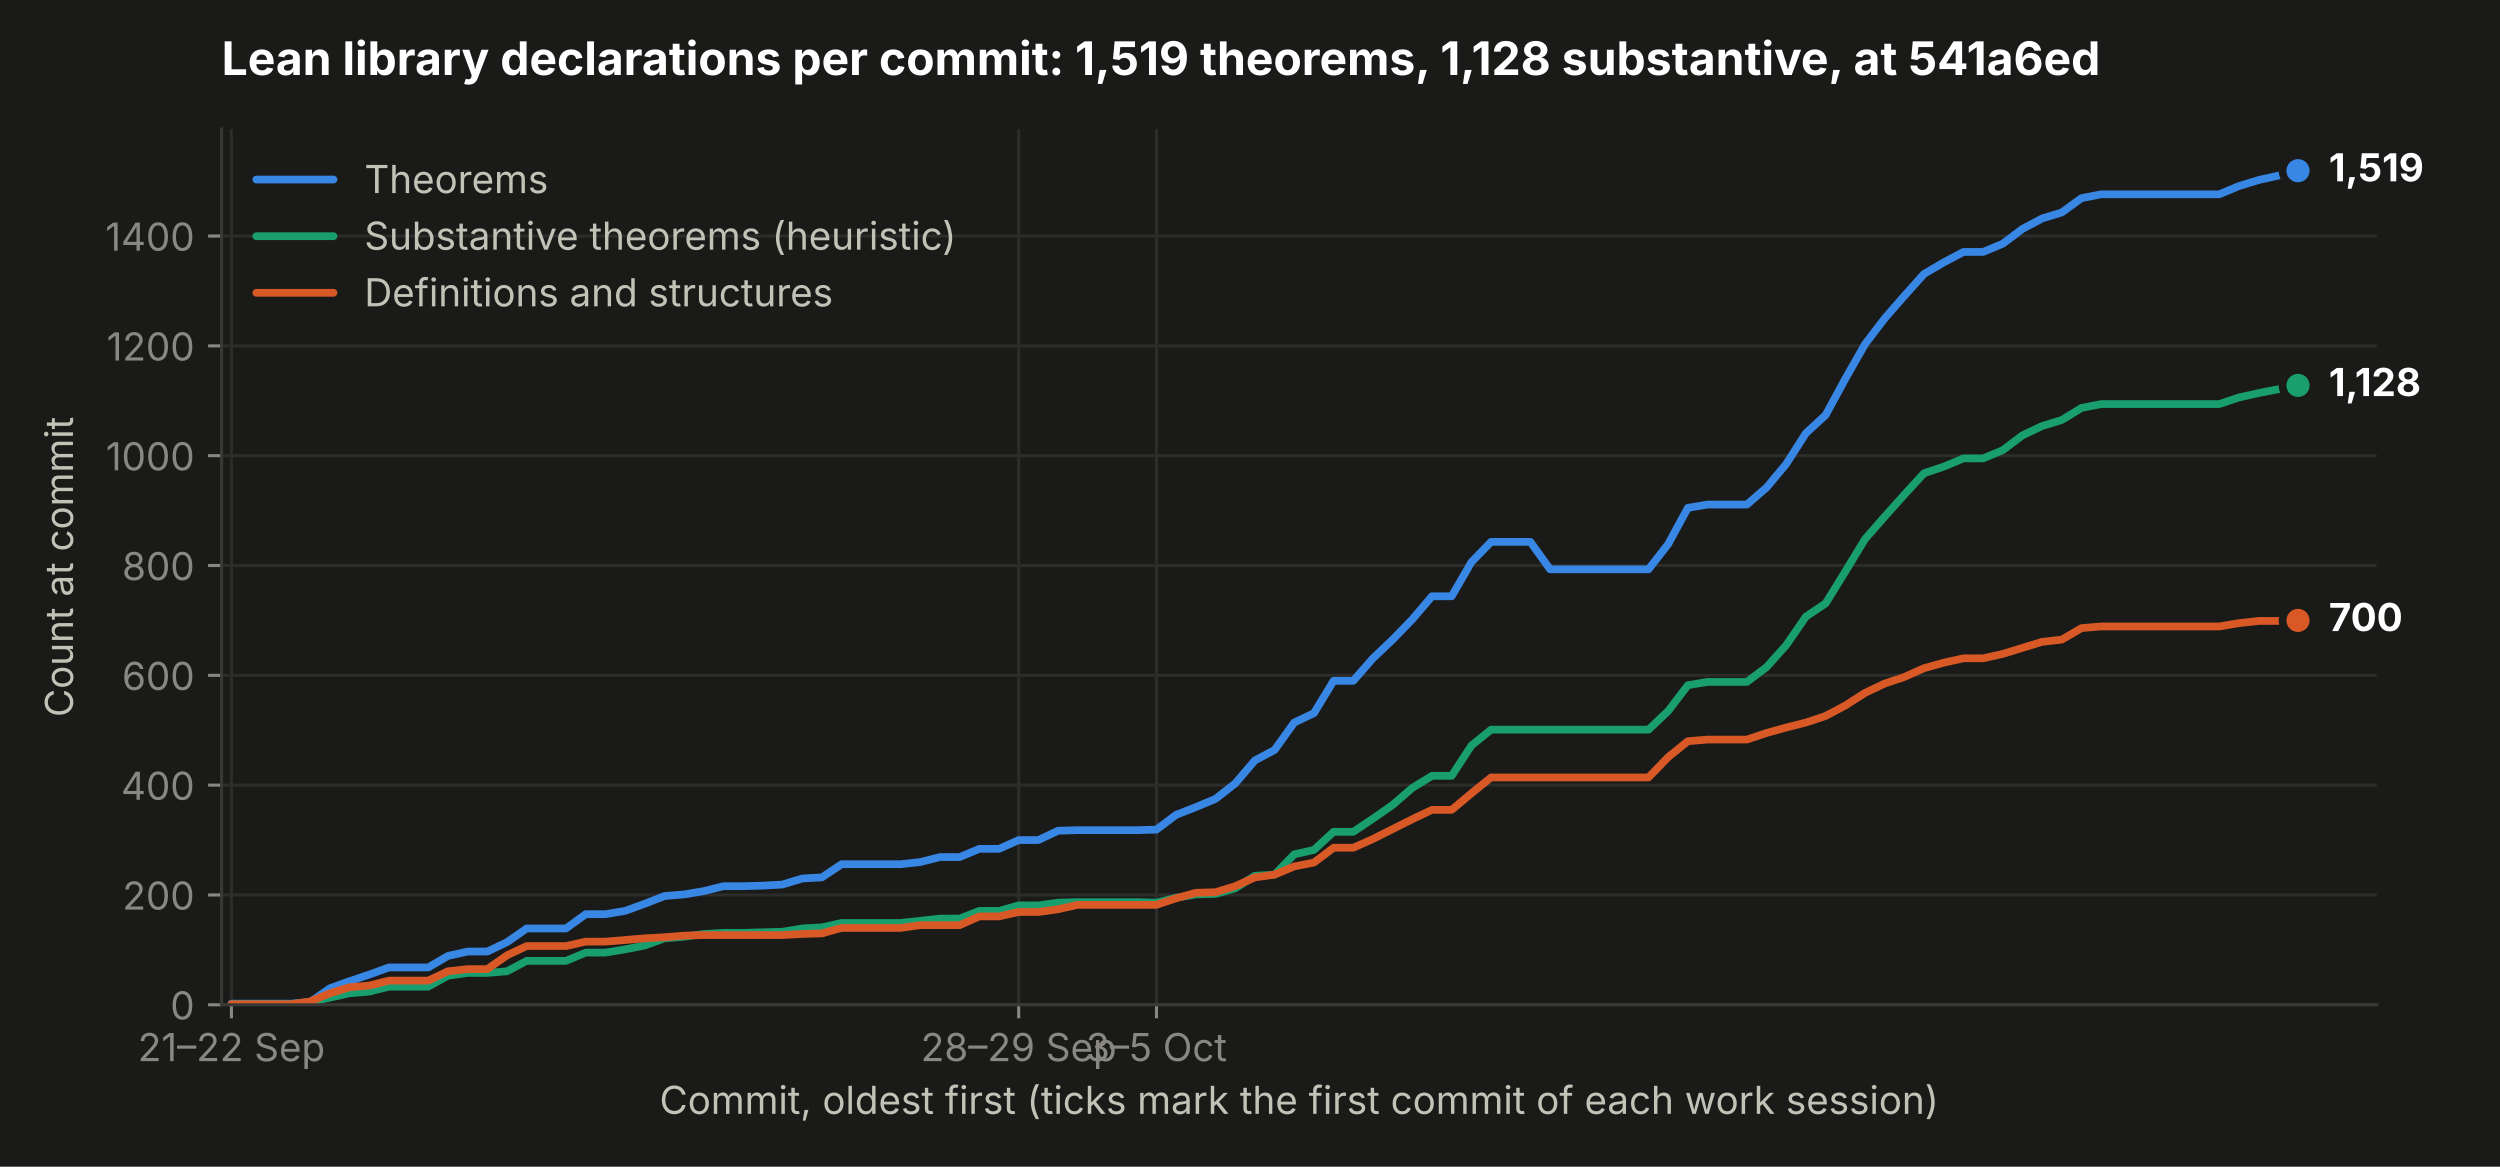
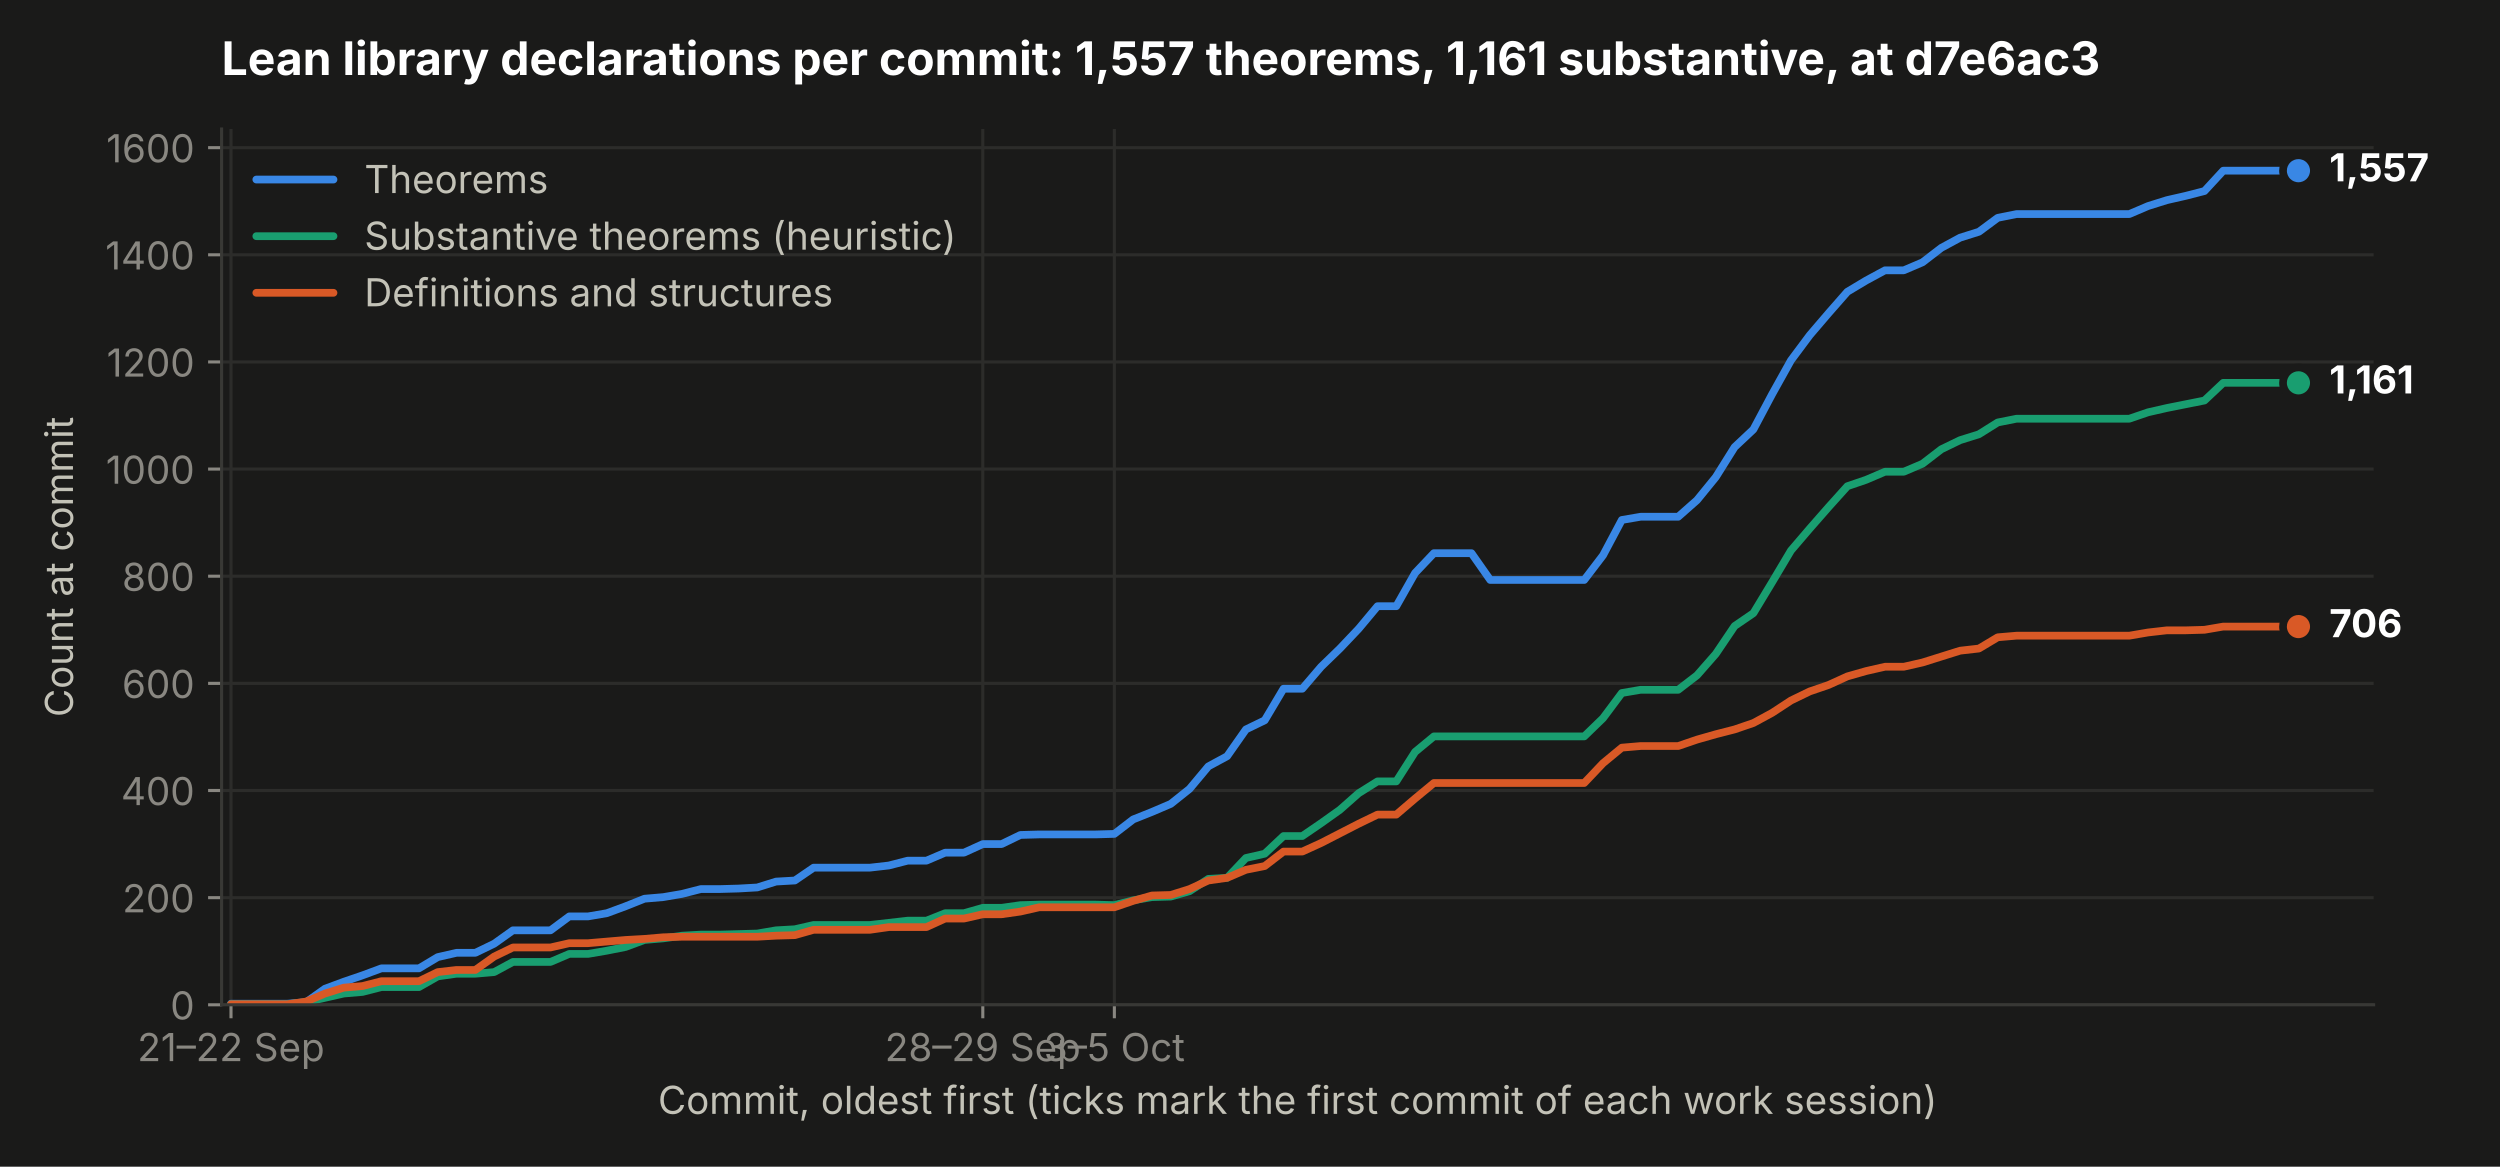
<svg xmlns="http://www.w3.org/2000/svg" xmlns:xlink="http://www.w3.org/1999/xlink" width="648pt" height="302.4pt" viewBox="0 0 648 302.4" version="1.1">
  <defs>
    <style type="text/css">*{stroke-linejoin: round; stroke-linecap: butt}</style>
  </defs>
  <g id="figure_1">
    <g id="patch_1">
      <path d="M 0 302.4 L 648 302.4 L 648 0 L 0 0 z " style="fill: #1a1a19" />
    </g>
    <g id="axes_1">
      <g id="patch_2">
-         <path d="M 57.44 260.44 L 616.045 260.44 L 616.045 33.44 L 57.44 33.44 z " style="fill: #1a1a19" />
+         <path d="M 57.44 260.44 L 615.244 260.44 L 615.244 33.44 L 57.44 33.44 z " style="fill: #1a1a19" />
      </g>
      <g id="matplotlib.axis_1">
        <g id="xtick_1">
          <g id="line2d_1">
-             <path d="M 59.991 260.44 L 59.991 33.44 " clip-path="url(#p9ddb0e5319)" style="fill: none; stroke: #2c2c2a; stroke-width: 0.8; stroke-linecap: square" />
+             <path d="M 59.876 260.44 L 59.876 33.44 " clip-path="url(#p59ea59075d)" style="fill: none; stroke: #2c2c2a; stroke-width: 0.8; stroke-linecap: square" />
          </g>
          <g id="line2d_2">
            <defs>
              <path id="m02e6627c96" d="M 0 0 L 0 3.5 " style="stroke: #898781; stroke-width: 0.8" />
            </defs>
            <g>
-               <use xlink:href="#m02e6627c96" x="59.991" y="260.44" style="fill: #898781; stroke: #898781; stroke-width: 0.8" />
+               <use xlink:href="#m02e6627c96" x="59.876" y="260.44" style="fill: #898781; stroke: #898781; stroke-width: 0.8" />
            </g>
          </g>
          <g id="text_1">
-             <text style="font-size: 10px; font-family: 'Inter', 'Helvetica Neue', 'Arial', 'DejaVu Sans', sans-serif; text-anchor: middle; fill: #898781" x="59.991" y="275.038" transform="rotate(-0 59.99071 275.0384)">21–22 Sep</text>
+             <text style="font-size: 10px; font-family: 'Inter', 'Helvetica Neue', 'Arial', 'DejaVu Sans', sans-serif; text-anchor: middle; fill: #898781" x="59.876" y="275.038" transform="rotate(-0 59.87583 275.0384)">21–22 Sep</text>
          </g>
        </g>
        <g id="xtick_2">
          <g id="line2d_3">
-             <path d="M 264.047 260.44 L 264.047 33.44 " clip-path="url(#p9ddb0e5319)" style="fill: none; stroke: #2c2c2a; stroke-width: 0.8; stroke-linecap: square" />
+             <path d="M 254.742 260.44 L 254.742 33.44 " clip-path="url(#p59ea59075d)" style="fill: none; stroke: #2c2c2a; stroke-width: 0.8; stroke-linecap: square" />
          </g>
          <g id="line2d_4">
            <g>
-               <use xlink:href="#m02e6627c96" x="264.047" y="260.44" style="fill: #898781; stroke: #898781; stroke-width: 0.8" />
+               <use xlink:href="#m02e6627c96" x="254.742" y="260.44" style="fill: #898781; stroke: #898781; stroke-width: 0.8" />
            </g>
          </g>
          <g id="text_2">
-             <text style="font-size: 10px; font-family: 'Inter', 'Helvetica Neue', 'Arial', 'DejaVu Sans', sans-serif; text-anchor: middle; fill: #898781" x="264.047" y="275.038" transform="rotate(-0 264.0474 275.0384)">28–29 Sep</text>
+             <text style="font-size: 10px; font-family: 'Inter', 'Helvetica Neue', 'Arial', 'DejaVu Sans', sans-serif; text-anchor: middle; fill: #898781" x="254.742" y="275.038" transform="rotate(-0 254.7419 275.0384)">28–29 Sep</text>
          </g>
        </g>
        <g id="xtick_3">
          <g id="line2d_5">
-             <path d="M 299.757 260.44 L 299.757 33.44 " clip-path="url(#p9ddb0e5319)" style="fill: none; stroke: #2c2c2a; stroke-width: 0.8; stroke-linecap: square" />
+             <path d="M 288.843 260.44 L 288.843 33.44 " clip-path="url(#p59ea59075d)" style="fill: none; stroke: #2c2c2a; stroke-width: 0.8; stroke-linecap: square" />
          </g>
          <g id="line2d_6">
            <g>
-               <use xlink:href="#m02e6627c96" x="299.757" y="260.44" style="fill: #898781; stroke: #898781; stroke-width: 0.8" />
+               <use xlink:href="#m02e6627c96" x="288.843" y="260.44" style="fill: #898781; stroke: #898781; stroke-width: 0.8" />
            </g>
          </g>
          <g id="text_3">
-             <text style="font-size: 10px; font-family: 'Inter', 'Helvetica Neue', 'Arial', 'DejaVu Sans', sans-serif; text-anchor: middle; fill: #898781" x="299.757" y="275.038" transform="rotate(-0 299.7573 275.0384)">3–5 Oct</text>
+             <text style="font-size: 10px; font-family: 'Inter', 'Helvetica Neue', 'Arial', 'DejaVu Sans', sans-serif; text-anchor: middle; fill: #898781" x="288.843" y="275.038" transform="rotate(-0 288.8435 275.0384)">3–5 Oct</text>
          </g>
        </g>
        <g id="text_4">
-           <text style="font-size: 10px; font-family: 'Inter', 'Helvetica Neue', 'Arial', 'DejaVu Sans', sans-serif; text-anchor: middle; fill: #c3c2b7" x="336.743" y="288.717" transform="rotate(-0 336.7426 288.7166)">Commit, oldest first (ticks mark the first commit of each work session)</text>
+           <text style="font-size: 10px; font-family: 'Inter', 'Helvetica Neue', 'Arial', 'DejaVu Sans', sans-serif; text-anchor: middle; fill: #c3c2b7" x="336.342" y="288.717" transform="rotate(-0 336.3421 288.7166)">Commit, oldest first (ticks mark the first commit of each work session)</text>
        </g>
      </g>
      <g id="matplotlib.axis_2">
        <g id="ytick_1">
          <g id="line2d_7">
-             <path d="M 57.44 260.44 L 616.045 260.44 " clip-path="url(#p9ddb0e5319)" style="fill: none; stroke: #2c2c2a; stroke-width: 0.8; stroke-linecap: square" />
+             <path d="M 57.44 260.44 L 615.244 260.44 " clip-path="url(#p59ea59075d)" style="fill: none; stroke: #2c2c2a; stroke-width: 0.8; stroke-linecap: square" />
          </g>
          <g id="line2d_8">
            <defs>
              <path id="mba09e6026b" d="M 0 0 L -3.5 0 " style="stroke: #898781; stroke-width: 0.8" />
            </defs>
            <g>
              <use xlink:href="#mba09e6026b" x="57.44" y="260.44" style="fill: #898781; stroke: #898781; stroke-width: 0.8" />
            </g>
          </g>
          <g id="text_5">
            <text style="font-size: 10px; font-family: 'Inter', 'Helvetica Neue', 'Arial', 'DejaVu Sans', sans-serif; text-anchor: end; fill: #898781" x="50.44" y="264.239" transform="rotate(-0 50.44 264.2392)">0</text>
          </g>
        </g>
        <g id="ytick_2">
          <g id="line2d_9">
-             <path d="M 57.44 231.974 L 616.045 231.974 " clip-path="url(#p9ddb0e5319)" style="fill: none; stroke: #2c2c2a; stroke-width: 0.8; stroke-linecap: square" />
+             <path d="M 57.44 232.669 L 615.244 232.669 " clip-path="url(#p59ea59075d)" style="fill: none; stroke: #2c2c2a; stroke-width: 0.8; stroke-linecap: square" />
          </g>
          <g id="line2d_10">
            <g>
-               <use xlink:href="#mba09e6026b" x="57.44" y="231.974" style="fill: #898781; stroke: #898781; stroke-width: 0.8" />
+               <use xlink:href="#mba09e6026b" x="57.44" y="232.669" style="fill: #898781; stroke: #898781; stroke-width: 0.8" />
            </g>
          </g>
          <g id="text_6">
-             <text style="font-size: 10px; font-family: 'Inter', 'Helvetica Neue', 'Arial', 'DejaVu Sans', sans-serif; text-anchor: end; fill: #898781" x="50.44" y="235.773" transform="rotate(-0 50.44 235.7735)">200</text>
+             <text style="font-size: 10px; font-family: 'Inter', 'Helvetica Neue', 'Arial', 'DejaVu Sans', sans-serif; text-anchor: end; fill: #898781" x="50.44" y="236.468" transform="rotate(-0 50.44 236.4682)">200</text>
          </g>
        </g>
        <g id="ytick_3">
          <g id="line2d_11">
-             <path d="M 57.44 203.509 L 616.045 203.509 " clip-path="url(#p9ddb0e5319)" style="fill: none; stroke: #2c2c2a; stroke-width: 0.8; stroke-linecap: square" />
+             <path d="M 57.44 204.898 L 615.244 204.898 " clip-path="url(#p59ea59075d)" style="fill: none; stroke: #2c2c2a; stroke-width: 0.8; stroke-linecap: square" />
          </g>
          <g id="line2d_12">
            <g>
-               <use xlink:href="#mba09e6026b" x="57.44" y="203.509" style="fill: #898781; stroke: #898781; stroke-width: 0.8" />
+               <use xlink:href="#mba09e6026b" x="57.44" y="204.898" style="fill: #898781; stroke: #898781; stroke-width: 0.8" />
            </g>
          </g>
          <g id="text_7">
-             <text style="font-size: 10px; font-family: 'Inter', 'Helvetica Neue', 'Arial', 'DejaVu Sans', sans-serif; text-anchor: end; fill: #898781" x="50.44" y="207.308" transform="rotate(-0 50.44 207.3077)">400</text>
+             <text style="font-size: 10px; font-family: 'Inter', 'Helvetica Neue', 'Arial', 'DejaVu Sans', sans-serif; text-anchor: end; fill: #898781" x="50.44" y="208.697" transform="rotate(-0 50.44 208.6973)">400</text>
          </g>
        </g>
        <g id="ytick_4">
          <g id="line2d_13">
-             <path d="M 57.44 175.043 L 616.045 175.043 " clip-path="url(#p9ddb0e5319)" style="fill: none; stroke: #2c2c2a; stroke-width: 0.8; stroke-linecap: square" />
+             <path d="M 57.44 177.127 L 615.244 177.127 " clip-path="url(#p59ea59075d)" style="fill: none; stroke: #2c2c2a; stroke-width: 0.8; stroke-linecap: square" />
          </g>
          <g id="line2d_14">
            <g>
-               <use xlink:href="#mba09e6026b" x="57.44" y="175.043" style="fill: #898781; stroke: #898781; stroke-width: 0.8" />
+               <use xlink:href="#mba09e6026b" x="57.44" y="177.127" style="fill: #898781; stroke: #898781; stroke-width: 0.8" />
            </g>
          </g>
          <g id="text_8">
-             <text style="font-size: 10px; font-family: 'Inter', 'Helvetica Neue', 'Arial', 'DejaVu Sans', sans-serif; text-anchor: end; fill: #898781" x="50.44" y="178.842" transform="rotate(-0 50.44 178.842)">600</text>
+             <text style="font-size: 10px; font-family: 'Inter', 'Helvetica Neue', 'Arial', 'DejaVu Sans', sans-serif; text-anchor: end; fill: #898781" x="50.44" y="180.926" transform="rotate(-0 50.44 180.9263)">600</text>
          </g>
        </g>
        <g id="ytick_5">
          <g id="line2d_15">
-             <path d="M 57.44 146.577 L 616.045 146.577 " clip-path="url(#p9ddb0e5319)" style="fill: none; stroke: #2c2c2a; stroke-width: 0.8; stroke-linecap: square" />
+             <path d="M 57.44 149.356 L 615.244 149.356 " clip-path="url(#p59ea59075d)" style="fill: none; stroke: #2c2c2a; stroke-width: 0.8; stroke-linecap: square" />
          </g>
          <g id="line2d_16">
            <g>
-               <use xlink:href="#mba09e6026b" x="57.44" y="146.577" style="fill: #898781; stroke: #898781; stroke-width: 0.8" />
+               <use xlink:href="#mba09e6026b" x="57.44" y="149.356" style="fill: #898781; stroke: #898781; stroke-width: 0.8" />
            </g>
          </g>
          <g id="text_9">
-             <text style="font-size: 10px; font-family: 'Inter', 'Helvetica Neue', 'Arial', 'DejaVu Sans', sans-serif; text-anchor: end; fill: #898781" x="50.44" y="150.376" transform="rotate(-0 50.44 150.3763)">800</text>
+             <text style="font-size: 10px; font-family: 'Inter', 'Helvetica Neue', 'Arial', 'DejaVu Sans', sans-serif; text-anchor: end; fill: #898781" x="50.44" y="153.155" transform="rotate(-0 50.44 153.1553)">800</text>
          </g>
        </g>
        <g id="ytick_6">
          <g id="line2d_17">
-             <path d="M 57.44 118.111 L 616.045 118.111 " clip-path="url(#p9ddb0e5319)" style="fill: none; stroke: #2c2c2a; stroke-width: 0.8; stroke-linecap: square" />
+             <path d="M 57.44 121.585 L 615.244 121.585 " clip-path="url(#p59ea59075d)" style="fill: none; stroke: #2c2c2a; stroke-width: 0.8; stroke-linecap: square" />
          </g>
          <g id="line2d_18">
            <g>
-               <use xlink:href="#mba09e6026b" x="57.44" y="118.111" style="fill: #898781; stroke: #898781; stroke-width: 0.8" />
+               <use xlink:href="#mba09e6026b" x="57.44" y="121.585" style="fill: #898781; stroke: #898781; stroke-width: 0.8" />
            </g>
          </g>
          <g id="text_10">
-             <text style="font-size: 10px; font-family: 'Inter', 'Helvetica Neue', 'Arial', 'DejaVu Sans', sans-serif; text-anchor: end; fill: #898781" x="50.44" y="121.911" transform="rotate(-0 50.44 121.9105)">1000</text>
+             <text style="font-size: 10px; font-family: 'Inter', 'Helvetica Neue', 'Arial', 'DejaVu Sans', sans-serif; text-anchor: end; fill: #898781" x="50.44" y="125.384" transform="rotate(-0 50.44 125.3843)">1000</text>
          </g>
        </g>
        <g id="ytick_7">
          <g id="line2d_19">
-             <path d="M 57.44 89.646 L 616.045 89.646 " clip-path="url(#p9ddb0e5319)" style="fill: none; stroke: #2c2c2a; stroke-width: 0.8; stroke-linecap: square" />
+             <path d="M 57.44 93.814 L 615.244 93.814 " clip-path="url(#p59ea59075d)" style="fill: none; stroke: #2c2c2a; stroke-width: 0.8; stroke-linecap: square" />
          </g>
          <g id="line2d_20">
            <g>
-               <use xlink:href="#mba09e6026b" x="57.44" y="89.646" style="fill: #898781; stroke: #898781; stroke-width: 0.8" />
+               <use xlink:href="#mba09e6026b" x="57.44" y="93.814" style="fill: #898781; stroke: #898781; stroke-width: 0.8" />
            </g>
          </g>
          <g id="text_11">
-             <text style="font-size: 10px; font-family: 'Inter', 'Helvetica Neue', 'Arial', 'DejaVu Sans', sans-serif; text-anchor: end; fill: #898781" x="50.44" y="93.445" transform="rotate(-0 50.44 93.44481)">1200</text>
+             <text style="font-size: 10px; font-family: 'Inter', 'Helvetica Neue', 'Arial', 'DejaVu Sans', sans-serif; text-anchor: end; fill: #898781" x="50.44" y="97.613" transform="rotate(-0 50.44 97.61333)">1200</text>
          </g>
        </g>
        <g id="ytick_8">
          <g id="line2d_21">
-             <path d="M 57.44 61.18 L 616.045 61.18 " clip-path="url(#p9ddb0e5319)" style="fill: none; stroke: #2c2c2a; stroke-width: 0.8; stroke-linecap: square" />
+             <path d="M 57.44 66.043 L 615.244 66.043 " clip-path="url(#p59ea59075d)" style="fill: none; stroke: #2c2c2a; stroke-width: 0.8; stroke-linecap: square" />
          </g>
          <g id="line2d_22">
            <g>
-               <use xlink:href="#mba09e6026b" x="57.44" y="61.18" style="fill: #898781; stroke: #898781; stroke-width: 0.8" />
+               <use xlink:href="#mba09e6026b" x="57.44" y="66.043" style="fill: #898781; stroke: #898781; stroke-width: 0.8" />
            </g>
          </g>
          <g id="text_12">
-             <text style="font-size: 10px; font-family: 'Inter', 'Helvetica Neue', 'Arial', 'DejaVu Sans', sans-serif; text-anchor: end; fill: #898781" x="50.44" y="64.979" transform="rotate(-0 50.44 64.97908)">1400</text>
-           </g>
-         </g>
-         <g id="text_13">
+             <text style="font-size: 10px; font-family: 'Inter', 'Helvetica Neue', 'Arial', 'DejaVu Sans', sans-serif; text-anchor: end; fill: #898781" x="50.44" y="69.842" transform="rotate(-0 50.44 69.84235)">1400</text>
+           </g>
+         </g>
+         <g id="ytick_9">
+           <g id="line2d_23">
+             <path d="M 57.44 38.272 L 615.244 38.272 " clip-path="url(#p59ea59075d)" style="fill: none; stroke: #2c2c2a; stroke-width: 0.8; stroke-linecap: square" />
+           </g>
+           <g id="line2d_24">
+             <g>
+               <use xlink:href="#mba09e6026b" x="57.44" y="38.272" style="fill: #898781; stroke: #898781; stroke-width: 0.8" />
+             </g>
+           </g>
+           <g id="text_13">
+             <text style="font-size: 10px; font-family: 'Inter', 'Helvetica Neue', 'Arial', 'DejaVu Sans', sans-serif; text-anchor: end; fill: #898781" x="50.44" y="42.071" transform="rotate(-0 50.44 42.07137)">1600</text>
+           </g>
+         </g>
+         <g id="text_14">
          <text style="font-size: 10px; font-family: 'Inter', 'Helvetica Neue', 'Arial', 'DejaVu Sans', sans-serif; text-anchor: middle; fill: #c3c2b7" x="18.91" y="146.94" transform="rotate(-90 18.91031 146.94)">Count at commit</text>
        </g>
      </g>
-       <g id="line2d_23">
-         <path d="M 59.991 260.155 L 65.092 260.155 L 70.194 260.155 L 75.295 260.155 L 80.396 259.728 L 85.498 256.17 L 90.599 254.32 L 95.701 252.612 L 100.802 250.762 L 105.903 250.762 L 111.005 250.762 L 116.106 247.773 L 121.208 246.634 L 126.309 246.634 L 131.411 244.215 L 136.512 240.656 L 141.613 240.656 L 146.715 240.656 L 151.816 236.956 L 156.918 236.956 L 162.019 236.102 L 167.12 234.252 L 172.222 232.259 L 177.323 231.832 L 182.425 230.978 L 187.526 229.697 L 192.628 229.697 L 197.729 229.555 L 202.83 229.27 L 207.932 227.704 L 213.033 227.42 L 218.135 224.004 L 223.236 224.004 L 228.337 224.004 L 233.439 224.004 L 238.54 223.435 L 243.642 222.154 L 248.743 222.154 L 253.845 220.019 L 258.946 220.019 L 264.047 217.741 L 269.149 217.741 L 274.25 215.322 L 279.352 215.179 L 284.453 215.179 L 289.554 215.179 L 294.656 215.179 L 299.757 215.037 L 304.859 211.194 L 309.96 209.202 L 315.062 207.067 L 320.163 203.082 L 325.264 197.104 L 330.366 194.399 L 335.467 187.283 L 340.569 184.863 L 345.67 176.466 L 350.772 176.466 L 355.873 170.631 L 360.974 165.791 L 366.076 160.525 L 371.177 154.547 L 376.279 154.547 L 381.38 145.723 L 386.481 140.457 L 391.583 140.457 L 396.684 140.457 L 401.786 147.573 L 406.887 147.573 L 411.989 147.573 L 417.09 147.573 L 422.191 147.573 L 427.293 147.573 L 432.394 141.026 L 437.496 131.633 L 442.597 130.779 L 447.698 130.779 L 452.8 130.779 L 457.901 126.366 L 463.003 120.246 L 468.104 112.276 L 473.206 107.579 L 478.307 98.185 L 483.408 89.219 L 488.51 82.529 L 493.611 76.694 L 498.713 71.001 L 503.814 68.012 L 508.915 65.307 L 514.017 65.307 L 519.118 63.172 L 524.22 59.33 L 529.321 56.625 L 534.423 55.06 L 539.524 51.359 L 544.625 50.363 L 549.727 50.363 L 554.828 50.363 L 559.93 50.363 L 565.031 50.363 L 570.132 50.363 L 575.234 50.363 L 580.335 48.228 L 585.437 46.662 L 590.538 45.524 L 595.64 44.243 " clip-path="url(#p9ddb0e5319)" style="fill: none; stroke: #3987e5; stroke-width: 2; stroke-linecap: round" />
-       </g>
-       <g id="line2d_24">
+       <g id="line2d_25">
+         <path d="M 59.876 260.162 L 64.747 260.162 L 69.619 260.162 L 74.491 260.162 L 79.362 259.746 L 84.234 256.274 L 89.106 254.469 L 93.977 252.803 L 98.849 250.998 L 103.721 250.998 L 108.592 250.998 L 113.464 248.082 L 118.336 246.971 L 123.207 246.971 L 128.079 244.611 L 132.951 241.139 L 137.822 241.139 L 142.694 241.139 L 147.566 237.529 L 152.437 237.529 L 157.309 236.696 L 162.181 234.891 L 167.052 232.947 L 171.924 232.53 L 176.795 231.697 L 181.667 230.447 L 186.539 230.447 L 191.41 230.308 L 196.282 230.031 L 201.154 228.503 L 206.025 228.226 L 210.897 224.893 L 215.769 224.893 L 220.64 224.893 L 225.512 224.893 L 230.384 224.338 L 235.255 223.088 L 240.127 223.088 L 244.999 221.005 L 249.87 221.005 L 254.742 218.784 L 259.614 218.784 L 264.485 216.423 L 269.357 216.284 L 274.228 216.284 L 279.1 216.284 L 283.972 216.284 L 288.843 216.145 L 293.715 212.396 L 298.587 210.452 L 303.458 208.369 L 308.33 204.481 L 313.202 198.65 L 318.073 196.011 L 322.945 189.069 L 327.817 186.708 L 332.688 178.516 L 337.56 178.516 L 342.432 172.823 L 347.303 168.101 L 352.175 162.964 L 357.047 157.132 L 361.918 157.132 L 366.79 148.523 L 371.662 143.385 L 376.533 143.385 L 381.405 143.385 L 386.276 150.328 L 391.148 150.328 L 396.02 150.328 L 400.891 150.328 L 405.763 150.328 L 410.635 150.328 L 415.506 143.941 L 420.378 134.776 L 425.25 133.943 L 430.121 133.943 L 434.993 133.943 L 439.865 129.639 L 444.736 123.668 L 449.608 115.892 L 454.48 111.31 L 459.351 102.145 L 464.223 93.398 L 469.095 86.871 L 473.966 81.178 L 478.838 75.624 L 483.71 72.708 L 488.581 70.07 L 493.453 70.07 L 498.324 67.987 L 503.196 64.238 L 508.068 61.6 L 512.939 60.072 L 517.811 56.462 L 522.683 55.49 L 527.554 55.49 L 532.426 55.49 L 537.298 55.49 L 542.169 55.49 L 547.041 55.49 L 551.913 55.49 L 556.784 53.407 L 561.656 51.88 L 566.528 50.769 L 571.399 49.519 L 576.271 44.243 L 581.143 44.243 L 586.014 44.243 L 590.886 44.243 L 595.757 44.243 " clip-path="url(#p59ea59075d)" style="fill: none; stroke: #3987e5; stroke-width: 2; stroke-linecap: round" />
+       </g>
+       <g id="line2d_26">
        <defs>
          <path id="mac1dc9c99d" d="M 0 4 C 1.061 4 2.078 3.579 2.828 2.828 C 3.579 2.078 4 1.061 4 0 C 4 -1.061 3.579 -2.078 2.828 -2.828 C 2.078 -3.579 1.061 -4 0 -4 C -1.061 -4 -2.078 -3.579 -2.828 -2.828 C -3.579 -2.078 -4 -1.061 -4 0 C -4 1.061 -3.579 2.078 -2.828 2.828 C -2.078 3.579 -1.061 4 0 4 z " style="stroke: #1a1a19; stroke-width: 2" />
        </defs>
-         <g clip-path="url(#p9ddb0e5319)">
-           <use xlink:href="#mac1dc9c99d" x="595.64" y="44.243" style="fill: #3987e5; stroke: #1a1a19; stroke-width: 2" />
-         </g>
-       </g>
-       <g id="line2d_25">
-         <path d="M 59.991 260.298 L 65.092 260.298 L 70.194 260.298 L 75.295 260.298 L 80.396 259.728 L 85.498 258.59 L 90.599 257.451 L 95.701 257.024 L 100.802 255.743 L 105.903 255.743 L 111.005 255.743 L 116.106 252.897 L 121.208 252.185 L 126.309 252.185 L 131.411 251.758 L 136.512 249.054 L 141.613 249.054 L 146.715 249.054 L 151.816 246.919 L 156.918 246.919 L 162.019 246.065 L 167.12 245.069 L 172.222 243.218 L 177.323 242.791 L 182.425 242.08 L 187.526 241.795 L 192.628 241.795 L 197.729 241.653 L 202.83 241.51 L 207.932 240.656 L 213.033 240.372 L 218.135 239.233 L 223.236 239.233 L 228.337 239.233 L 233.439 239.233 L 238.54 238.664 L 243.642 238.094 L 248.743 238.094 L 253.845 236.102 L 258.946 236.102 L 264.047 234.679 L 269.149 234.679 L 274.25 233.967 L 279.352 233.825 L 284.453 233.825 L 289.554 233.825 L 294.656 233.825 L 299.757 233.967 L 304.859 232.686 L 309.96 231.832 L 315.062 231.69 L 320.163 230.266 L 325.264 226.993 L 330.366 226.708 L 335.467 221.442 L 340.569 220.303 L 345.67 215.606 L 350.772 215.606 L 355.873 212.191 L 360.974 208.632 L 366.076 204.22 L 371.177 201.089 L 376.279 201.089 L 381.38 193.261 L 386.481 189.133 L 391.583 189.133 L 396.684 189.133 L 401.786 189.133 L 406.887 189.133 L 411.989 189.133 L 417.09 189.133 L 422.191 189.133 L 427.293 189.133 L 432.394 184.294 L 437.496 177.605 L 442.597 176.751 L 447.698 176.751 L 452.8 176.751 L 457.901 172.908 L 463.003 167.215 L 468.104 159.814 L 473.206 156.398 L 478.307 148.143 L 483.408 139.745 L 488.51 133.91 L 493.611 128.217 L 498.713 122.666 L 503.814 120.958 L 508.915 118.823 L 514.017 118.823 L 519.118 116.688 L 524.22 112.845 L 529.321 110.426 L 534.423 108.86 L 539.524 105.729 L 544.625 104.732 L 549.727 104.732 L 554.828 104.732 L 559.93 104.732 L 565.031 104.732 L 570.132 104.732 L 575.234 104.732 L 580.335 103.024 L 585.437 101.886 L 590.538 100.89 L 595.64 99.893 " clip-path="url(#p9ddb0e5319)" style="fill: none; stroke: #199e70; stroke-width: 2; stroke-linecap: round" />
-       </g>
-       <g id="line2d_26">
+         <g clip-path="url(#p59ea59075d)">
+           <use xlink:href="#mac1dc9c99d" x="595.757" y="44.243" style="fill: #3987e5; stroke: #1a1a19; stroke-width: 2" />
+         </g>
+       </g>
+       <g id="line2d_27">
+         <path d="M 59.876 260.301 L 64.747 260.301 L 69.619 260.301 L 74.491 260.301 L 79.362 259.746 L 84.234 258.635 L 89.106 257.524 L 93.977 257.107 L 98.849 255.858 L 103.721 255.858 L 108.592 255.858 L 113.464 253.081 L 118.336 252.386 L 123.207 252.386 L 128.079 251.97 L 132.951 249.332 L 137.822 249.332 L 142.694 249.332 L 147.566 247.249 L 152.437 247.249 L 157.309 246.416 L 162.181 245.444 L 167.052 243.639 L 171.924 243.222 L 176.795 242.528 L 181.667 242.25 L 186.539 242.25 L 191.41 242.111 L 196.282 241.972 L 201.154 241.139 L 206.025 240.861 L 210.897 239.751 L 215.769 239.751 L 220.64 239.751 L 225.512 239.751 L 230.384 239.195 L 235.255 238.64 L 240.127 238.64 L 244.999 236.696 L 249.87 236.696 L 254.742 235.307 L 259.614 235.307 L 264.485 234.613 L 269.357 234.474 L 274.228 234.474 L 279.1 234.474 L 283.972 234.474 L 288.843 234.613 L 293.715 233.363 L 298.587 232.53 L 303.458 232.391 L 308.33 231.003 L 313.202 227.809 L 318.073 227.531 L 322.945 222.394 L 327.817 221.283 L 332.688 216.701 L 337.56 216.701 L 342.432 213.368 L 347.303 209.897 L 352.175 205.592 L 357.047 202.538 L 361.918 202.538 L 366.79 194.9 L 371.662 190.874 L 376.533 190.874 L 381.405 190.874 L 386.276 190.874 L 391.148 190.874 L 396.02 190.874 L 400.891 190.874 L 405.763 190.874 L 410.635 190.874 L 415.506 186.153 L 420.378 179.626 L 425.25 178.793 L 430.121 178.793 L 434.993 178.793 L 439.865 175.044 L 444.736 169.49 L 449.608 162.27 L 454.48 158.937 L 459.351 150.883 L 464.223 142.691 L 469.095 136.998 L 473.966 131.444 L 478.838 126.028 L 483.71 124.362 L 488.581 122.279 L 493.453 122.279 L 498.324 120.197 L 503.196 116.447 L 508.068 114.087 L 512.939 112.56 L 517.811 109.505 L 522.683 108.533 L 527.554 108.533 L 532.426 108.533 L 537.298 108.533 L 542.169 108.533 L 547.041 108.533 L 551.913 108.533 L 556.784 106.866 L 561.656 105.756 L 566.528 104.784 L 571.399 103.812 L 576.271 99.229 L 581.143 99.229 L 586.014 99.229 L 590.886 99.229 L 595.757 99.229 " clip-path="url(#p59ea59075d)" style="fill: none; stroke: #199e70; stroke-width: 2; stroke-linecap: round" />
+       </g>
+       <g id="line2d_28">
        <defs>
          <path id="m722327b75b" d="M 0 4 C 1.061 4 2.078 3.579 2.828 2.828 C 3.579 2.078 4 1.061 4 0 C 4 -1.061 3.579 -2.078 2.828 -2.828 C 2.078 -3.579 1.061 -4 0 -4 C -1.061 -4 -2.078 -3.579 -2.828 -2.828 C -3.579 -2.078 -4 -1.061 -4 0 C -4 1.061 -3.579 2.078 -2.828 2.828 C -2.078 3.579 -1.061 4 0 4 z " style="stroke: #1a1a19; stroke-width: 2" />
        </defs>
-         <g clip-path="url(#p9ddb0e5319)">
-           <use xlink:href="#m722327b75b" x="595.64" y="99.893" style="fill: #199e70; stroke: #1a1a19; stroke-width: 2" />
-         </g>
-       </g>
-       <g id="line2d_27">
-         <path d="M 59.991 260.298 L 65.092 260.298 L 70.194 260.298 L 75.295 260.298 L 80.396 259.586 L 85.498 257.451 L 90.599 255.885 L 95.701 255.458 L 100.802 254.178 L 105.903 254.178 L 111.005 254.178 L 116.106 251.758 L 121.208 251.189 L 126.309 251.189 L 131.411 247.63 L 136.512 245.211 L 141.613 245.211 L 146.715 245.211 L 151.816 244.072 L 156.918 244.072 L 162.019 243.645 L 167.12 243.218 L 172.222 242.934 L 177.323 242.507 L 182.425 242.364 L 187.526 242.364 L 192.628 242.364 L 197.729 242.364 L 202.83 242.364 L 207.932 242.08 L 213.033 241.937 L 218.135 240.514 L 223.236 240.514 L 228.337 240.514 L 233.439 240.514 L 238.54 239.802 L 243.642 239.802 L 248.743 239.802 L 253.845 237.525 L 258.946 237.525 L 264.047 236.386 L 269.149 236.386 L 274.25 235.675 L 279.352 234.536 L 284.453 234.536 L 289.554 234.536 L 294.656 234.536 L 299.757 234.536 L 304.859 232.828 L 309.96 231.405 L 315.062 231.263 L 320.163 229.697 L 325.264 227.42 L 330.366 226.708 L 335.467 224.573 L 340.569 223.577 L 345.67 219.734 L 350.772 219.734 L 355.873 217.457 L 360.974 214.895 L 366.076 212.333 L 371.177 209.913 L 376.279 209.913 L 381.38 205.643 L 386.481 201.516 L 391.583 201.516 L 396.684 201.516 L 401.786 201.516 L 406.887 201.516 L 411.989 201.516 L 417.09 201.516 L 422.191 201.516 L 427.293 201.516 L 432.394 196.25 L 437.496 192.122 L 442.597 191.695 L 447.698 191.695 L 452.8 191.695 L 457.901 189.987 L 463.003 188.564 L 468.104 187.283 L 473.206 185.575 L 478.307 182.871 L 483.408 179.597 L 488.51 177.178 L 493.611 175.47 L 498.713 173.193 L 503.814 171.769 L 508.915 170.631 L 514.017 170.631 L 519.118 169.492 L 524.22 167.926 L 529.321 166.361 L 534.423 165.791 L 539.524 162.803 L 544.625 162.376 L 549.727 162.376 L 554.828 162.376 L 559.93 162.376 L 565.031 162.376 L 570.132 162.376 L 575.234 162.376 L 580.335 161.522 L 585.437 160.952 L 590.538 160.952 L 595.64 160.81 " clip-path="url(#p9ddb0e5319)" style="fill: none; stroke: #d95926; stroke-width: 2; stroke-linecap: round" />
-       </g>
-       <g id="line2d_28">
+         <g clip-path="url(#p59ea59075d)">
+           <use xlink:href="#m722327b75b" x="595.757" y="99.229" style="fill: #199e70; stroke: #1a1a19; stroke-width: 2" />
+         </g>
+       </g>
+       <g id="line2d_29">
+         <path d="M 59.876 260.301 L 64.747 260.301 L 69.619 260.301 L 74.491 260.301 L 79.362 259.607 L 84.234 257.524 L 89.106 255.997 L 93.977 255.58 L 98.849 254.33 L 103.721 254.33 L 108.592 254.33 L 113.464 251.97 L 118.336 251.414 L 123.207 251.414 L 128.079 247.943 L 132.951 245.583 L 137.822 245.583 L 142.694 245.583 L 147.566 244.472 L 152.437 244.472 L 157.309 244.055 L 162.181 243.639 L 167.052 243.361 L 171.924 242.944 L 176.795 242.805 L 181.667 242.805 L 186.539 242.805 L 191.41 242.805 L 196.282 242.805 L 201.154 242.528 L 206.025 242.389 L 210.897 241 L 215.769 241 L 220.64 241 L 225.512 241 L 230.384 240.306 L 235.255 240.306 L 240.127 240.306 L 244.999 238.084 L 249.87 238.084 L 254.742 236.974 L 259.614 236.974 L 264.485 236.279 L 269.357 235.168 L 274.228 235.168 L 279.1 235.168 L 283.972 235.168 L 288.843 235.168 L 293.715 233.502 L 298.587 232.114 L 303.458 231.975 L 308.33 230.447 L 313.202 228.226 L 318.073 227.531 L 322.945 225.449 L 327.817 224.477 L 332.688 220.727 L 337.56 220.727 L 342.432 218.506 L 347.303 216.006 L 352.175 213.507 L 357.047 211.147 L 361.918 211.147 L 366.79 206.981 L 371.662 202.954 L 376.533 202.954 L 381.405 202.954 L 386.276 202.954 L 391.148 202.954 L 396.02 202.954 L 400.891 202.954 L 405.763 202.954 L 410.635 202.954 L 415.506 197.816 L 420.378 193.79 L 425.25 193.373 L 430.121 193.373 L 434.993 193.373 L 439.865 191.707 L 444.736 190.318 L 449.608 189.069 L 454.48 187.402 L 459.351 184.764 L 464.223 181.57 L 469.095 179.21 L 473.966 177.544 L 478.838 175.322 L 483.71 173.933 L 488.581 172.823 L 493.453 172.823 L 498.324 171.712 L 503.196 170.184 L 508.068 168.657 L 512.939 168.101 L 517.811 165.186 L 522.683 164.769 L 527.554 164.769 L 532.426 164.769 L 537.298 164.769 L 542.169 164.769 L 547.041 164.769 L 551.913 164.769 L 556.784 163.936 L 561.656 163.38 L 566.528 163.38 L 571.399 163.242 L 576.271 162.408 L 581.143 162.408 L 586.014 162.408 L 590.886 162.408 L 595.757 162.408 " clip-path="url(#p59ea59075d)" style="fill: none; stroke: #d95926; stroke-width: 2; stroke-linecap: round" />
+       </g>
+       <g id="line2d_30">
        <defs>
          <path id="mbab71778b5" d="M 0 4 C 1.061 4 2.078 3.579 2.828 2.828 C 3.579 2.078 4 1.061 4 0 C 4 -1.061 3.579 -2.078 2.828 -2.828 C 2.078 -3.579 1.061 -4 0 -4 C -1.061 -4 -2.078 -3.579 -2.828 -2.828 C -3.579 -2.078 -4 -1.061 -4 0 C -4 1.061 -3.579 2.078 -2.828 2.828 C -2.078 3.579 -1.061 4 0 4 z " style="stroke: #1a1a19; stroke-width: 2" />
        </defs>
-         <g clip-path="url(#p9ddb0e5319)">
-           <use xlink:href="#mbab71778b5" x="595.64" y="160.81" style="fill: #d95926; stroke: #1a1a19; stroke-width: 2" />
+         <g clip-path="url(#p59ea59075d)">
+           <use xlink:href="#mbab71778b5" x="595.757" y="162.408" style="fill: #d95926; stroke: #1a1a19; stroke-width: 2" />
        </g>
      </g>
      <g id="patch_3">
        <path d="M 57.44 260.44 L 57.44 33.44 " style="fill: none; stroke: #383835; stroke-width: 0.8; stroke-linejoin: miter; stroke-linecap: square" />
      </g>
      <g id="patch_4">
-         <path d="M 57.44 260.44 L 616.045 260.44 " style="fill: none; stroke: #383835; stroke-width: 0.8; stroke-linejoin: miter; stroke-linecap: square" />
-       </g>
-       <g id="text_14">
-         <text style="font-weight: 700; font-size: 10px; font-family: 'Inter', 'Helvetica Neue', 'Arial', 'DejaVu Sans', sans-serif; text-anchor: start; fill: #ffffff" x="603.64" y="47.002" transform="rotate(-0 603.6395 47.00212)">1,519</text>
+         <path d="M 57.44 260.44 L 615.244 260.44 " style="fill: none; stroke: #383835; stroke-width: 0.8; stroke-linejoin: miter; stroke-linecap: square" />
      </g>
      <g id="text_15">
-         <text style="font-weight: 700; font-size: 10px; font-family: 'Inter', 'Helvetica Neue', 'Arial', 'DejaVu Sans', sans-serif; text-anchor: start; fill: #ffffff" x="603.64" y="102.653" transform="rotate(-0 603.6395 102.6526)">1,128</text>
+         <text style="font-weight: 700; font-size: 10px; font-family: 'Inter', 'Helvetica Neue', 'Arial', 'DejaVu Sans', sans-serif; text-anchor: start; fill: #ffffff" x="603.757" y="47.002" transform="rotate(-0 603.7575 47.00229)">1,557</text>
      </g>
      <g id="text_16">
-         <text style="font-weight: 700; font-size: 10px; font-family: 'Inter', 'Helvetica Neue', 'Arial', 'DejaVu Sans', sans-serif; text-anchor: start; fill: #ffffff" x="603.64" y="163.569" transform="rotate(-0 603.6395 163.5693)">700</text>
+         <text style="font-weight: 700; font-size: 10px; font-family: 'Inter', 'Helvetica Neue', 'Arial', 'DejaVu Sans', sans-serif; text-anchor: start; fill: #ffffff" x="603.757" y="101.989" transform="rotate(-0 603.7575 101.9888)">1,161</text>
      </g>
      <g id="text_17">
-         <text style="font-weight: 700; font-size: 12px; font-family: 'Inter', 'Helvetica Neue', 'Arial', 'DejaVu Sans', sans-serif; text-anchor: start; fill: #ffffff" x="57.44" y="19.44" transform="rotate(-0 57.44 19.44)">Lean library declarations per commit: 1,519 theorems, 1,128 substantive, at 541a6ed</text>
+         <text style="font-weight: 700; font-size: 10px; font-family: 'Inter', 'Helvetica Neue', 'Arial', 'DejaVu Sans', sans-serif; text-anchor: start; fill: #ffffff" x="603.757" y="165.168" transform="rotate(-0 603.7575 165.1678)">706</text>
+       </g>
+       <g id="text_18">
+         <text style="font-weight: 700; font-size: 12px; font-family: 'Inter', 'Helvetica Neue', 'Arial', 'DejaVu Sans', sans-serif; text-anchor: start; fill: #ffffff" x="57.44" y="19.44" transform="rotate(-0 57.44 19.44)">Lean library declarations per commit: 1,557 theorems, 1,161 substantive, at d7e6ac3</text>
      </g>
      <g id="legend_1">
-         <g id="line2d_29">
+         <g id="line2d_31">
          <path d="M 66.44 46.538 L 76.44 46.538 L 86.44 46.538 " style="fill: none; stroke: #3987e5; stroke-width: 2; stroke-linecap: round" />
        </g>
-         <g id="text_18">
+         <g id="text_19">
          <text style="font-size: 10px; font-family: 'Inter', 'Helvetica Neue', 'Arial', 'DejaVu Sans', sans-serif; text-anchor: start; fill: #c3c2b7" x="94.44" y="50.038" transform="rotate(-0 94.44 50.03844)">Theorems</text>
        </g>
-         <g id="line2d_30">
+         <g id="line2d_32">
          <path d="M 66.44 61.217 L 76.44 61.217 L 86.44 61.217 " style="fill: none; stroke: #199e70; stroke-width: 2; stroke-linecap: round" />
        </g>
-         <g id="text_19">
+         <g id="text_20">
          <text style="font-size: 10px; font-family: 'Inter', 'Helvetica Neue', 'Arial', 'DejaVu Sans', sans-serif; text-anchor: start; fill: #c3c2b7" x="94.44" y="64.717" transform="rotate(-0 94.44 64.71656)">Substantive theorems (heuristic)</text>
        </g>
-         <g id="line2d_31">
+         <g id="line2d_33">
          <path d="M 66.44 75.895 L 76.44 75.895 L 86.44 75.895 " style="fill: none; stroke: #d95926; stroke-width: 2; stroke-linecap: round" />
        </g>
-         <g id="text_20">
+         <g id="text_21">
          <text style="font-size: 10px; font-family: 'Inter', 'Helvetica Neue', 'Arial', 'DejaVu Sans', sans-serif; text-anchor: start; fill: #c3c2b7" x="94.44" y="79.395" transform="rotate(-0 94.44 79.39469)">Definitions and structures</text>
        </g>
      </g>
    </g>
  </g>
  <defs>
-     <clipPath id="p9ddb0e5319">
-       <rect x="57.44" y="33.44" width="558.605" height="227" />
+     <clipPath id="p59ea59075d">
+       <rect x="57.44" y="33.44" width="557.804" height="227" />
    </clipPath>
  </defs>
</svg>
